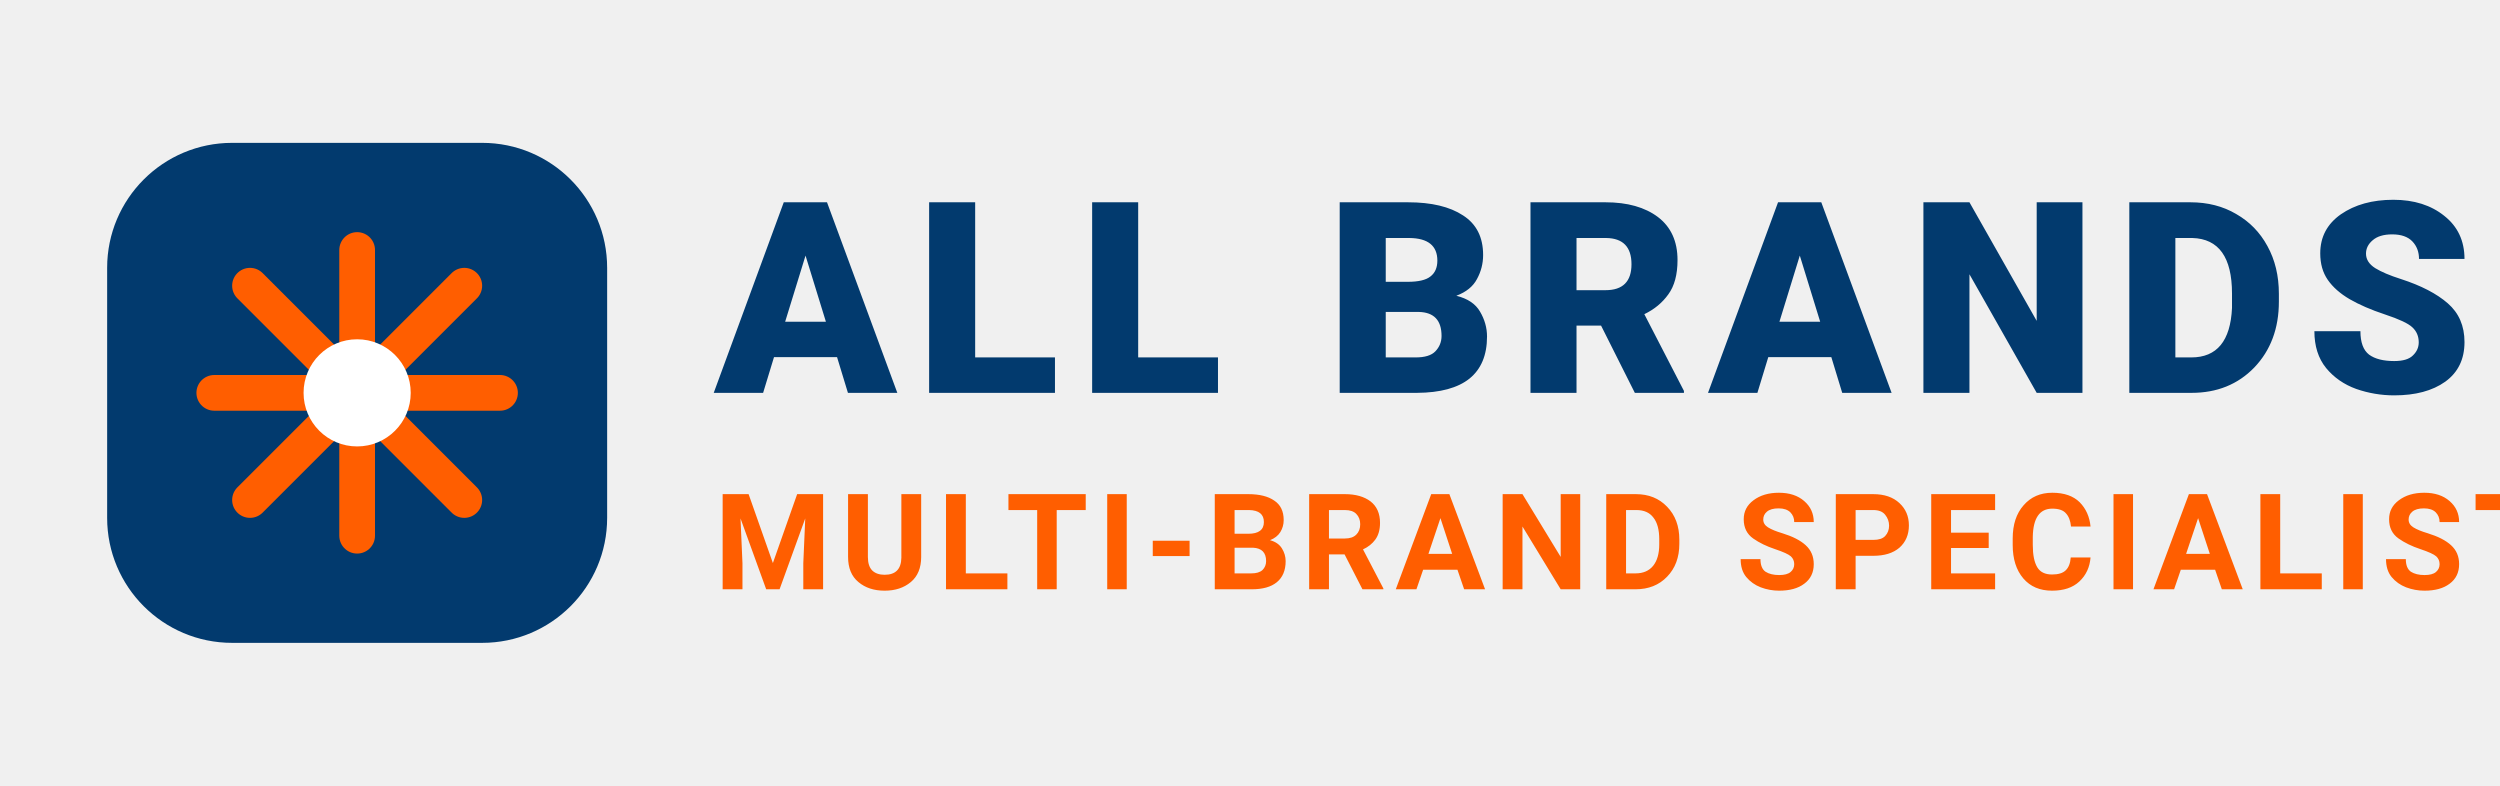
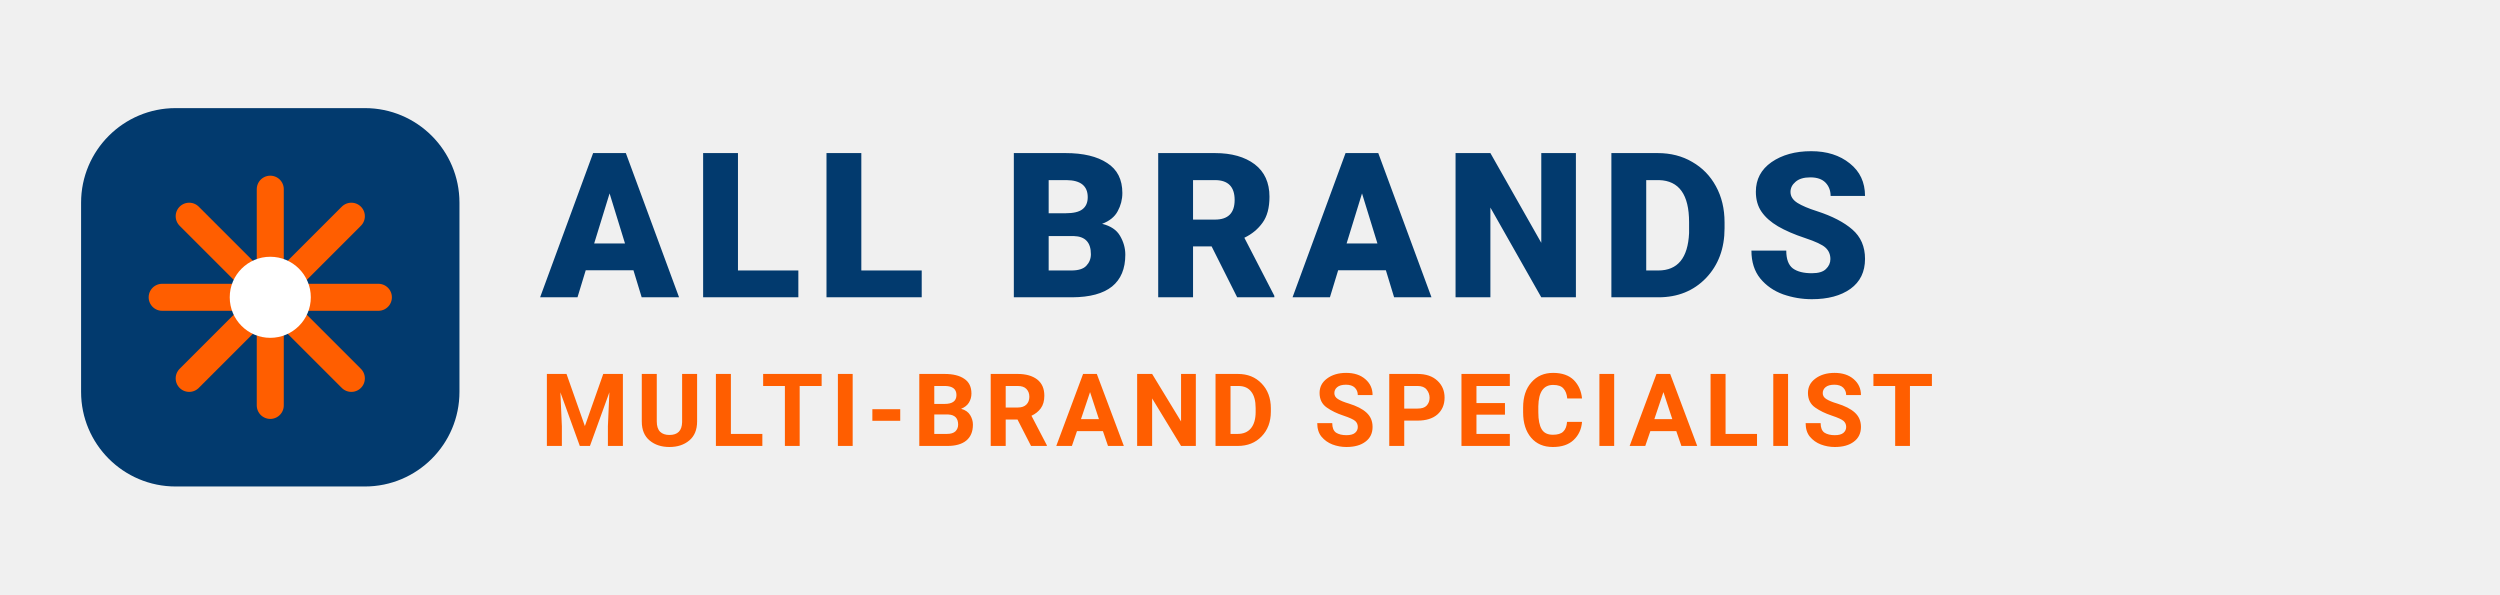
- <svg xmlns="http://www.w3.org/2000/svg" viewBox="0 0 140 44" fill="none">
+ <svg xmlns="http://www.w3.org/2000/svg" viewBox="0 0 185 44" fill="none">
  <g transform="translate(6, 6)">
    <rect x="0" y="2" width="28" height="28" rx="7" fill="#023A6E" />
    <path d="M 14 8 L 14 24 M 6 16 L 22 16 M 8 10 L 20 22 M 8 22 L 20 10" stroke="#FF5E00" stroke-width="2" stroke-linecap="round" />
    <circle cx="14" cy="16" r="3" fill="#FFFFFF" />
  </g>
  <text x="40" y="22" font-family="-apple-system, BlinkMacSystemFont, 'Segoe UI', Roboto, 'Helvetica Neue', Arial, sans-serif" font-size="15" font-weight="900" fill="#023A6E" letter-spacing="1px">ALL BRANDS</text>
  <text x="40" y="33" font-family="-apple-system, BlinkMacSystemFont, 'Segoe UI', Roboto, sans-serif" font-size="7.5" font-weight="700" fill="#FF5E00" letter-spacing="0.5px">MULTI-BRAND SPECIALIST</text>
</svg>
